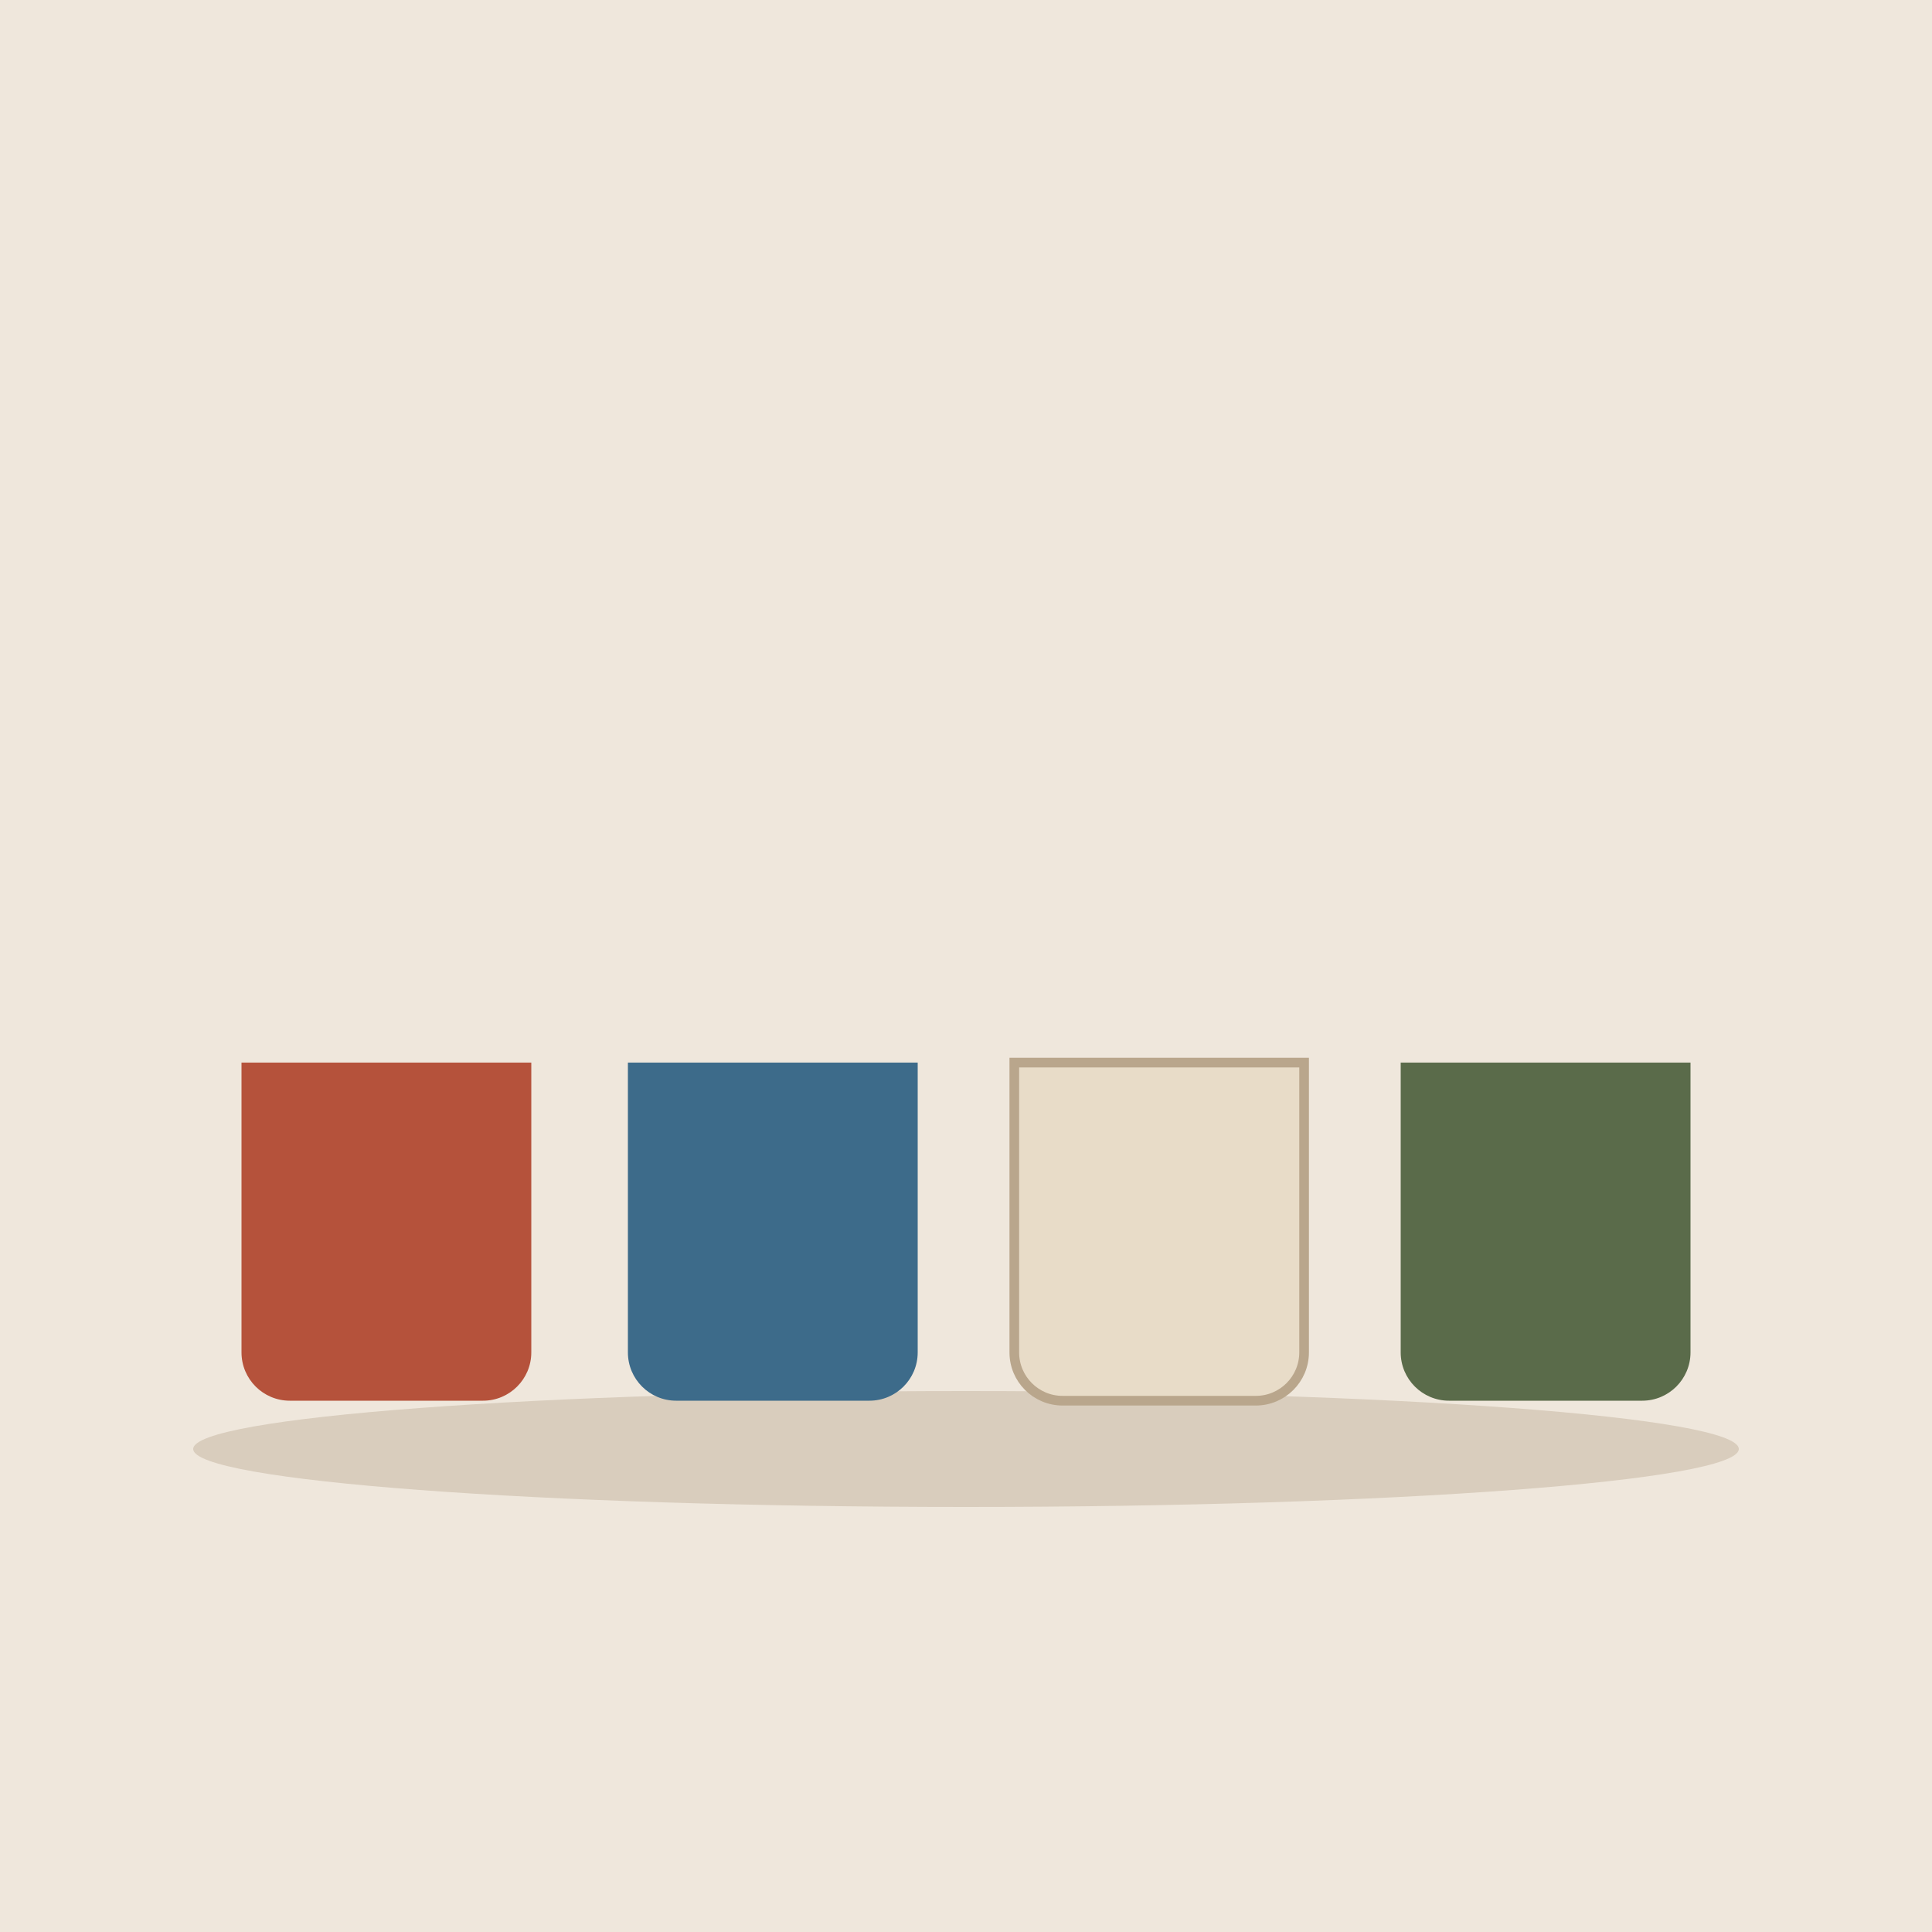
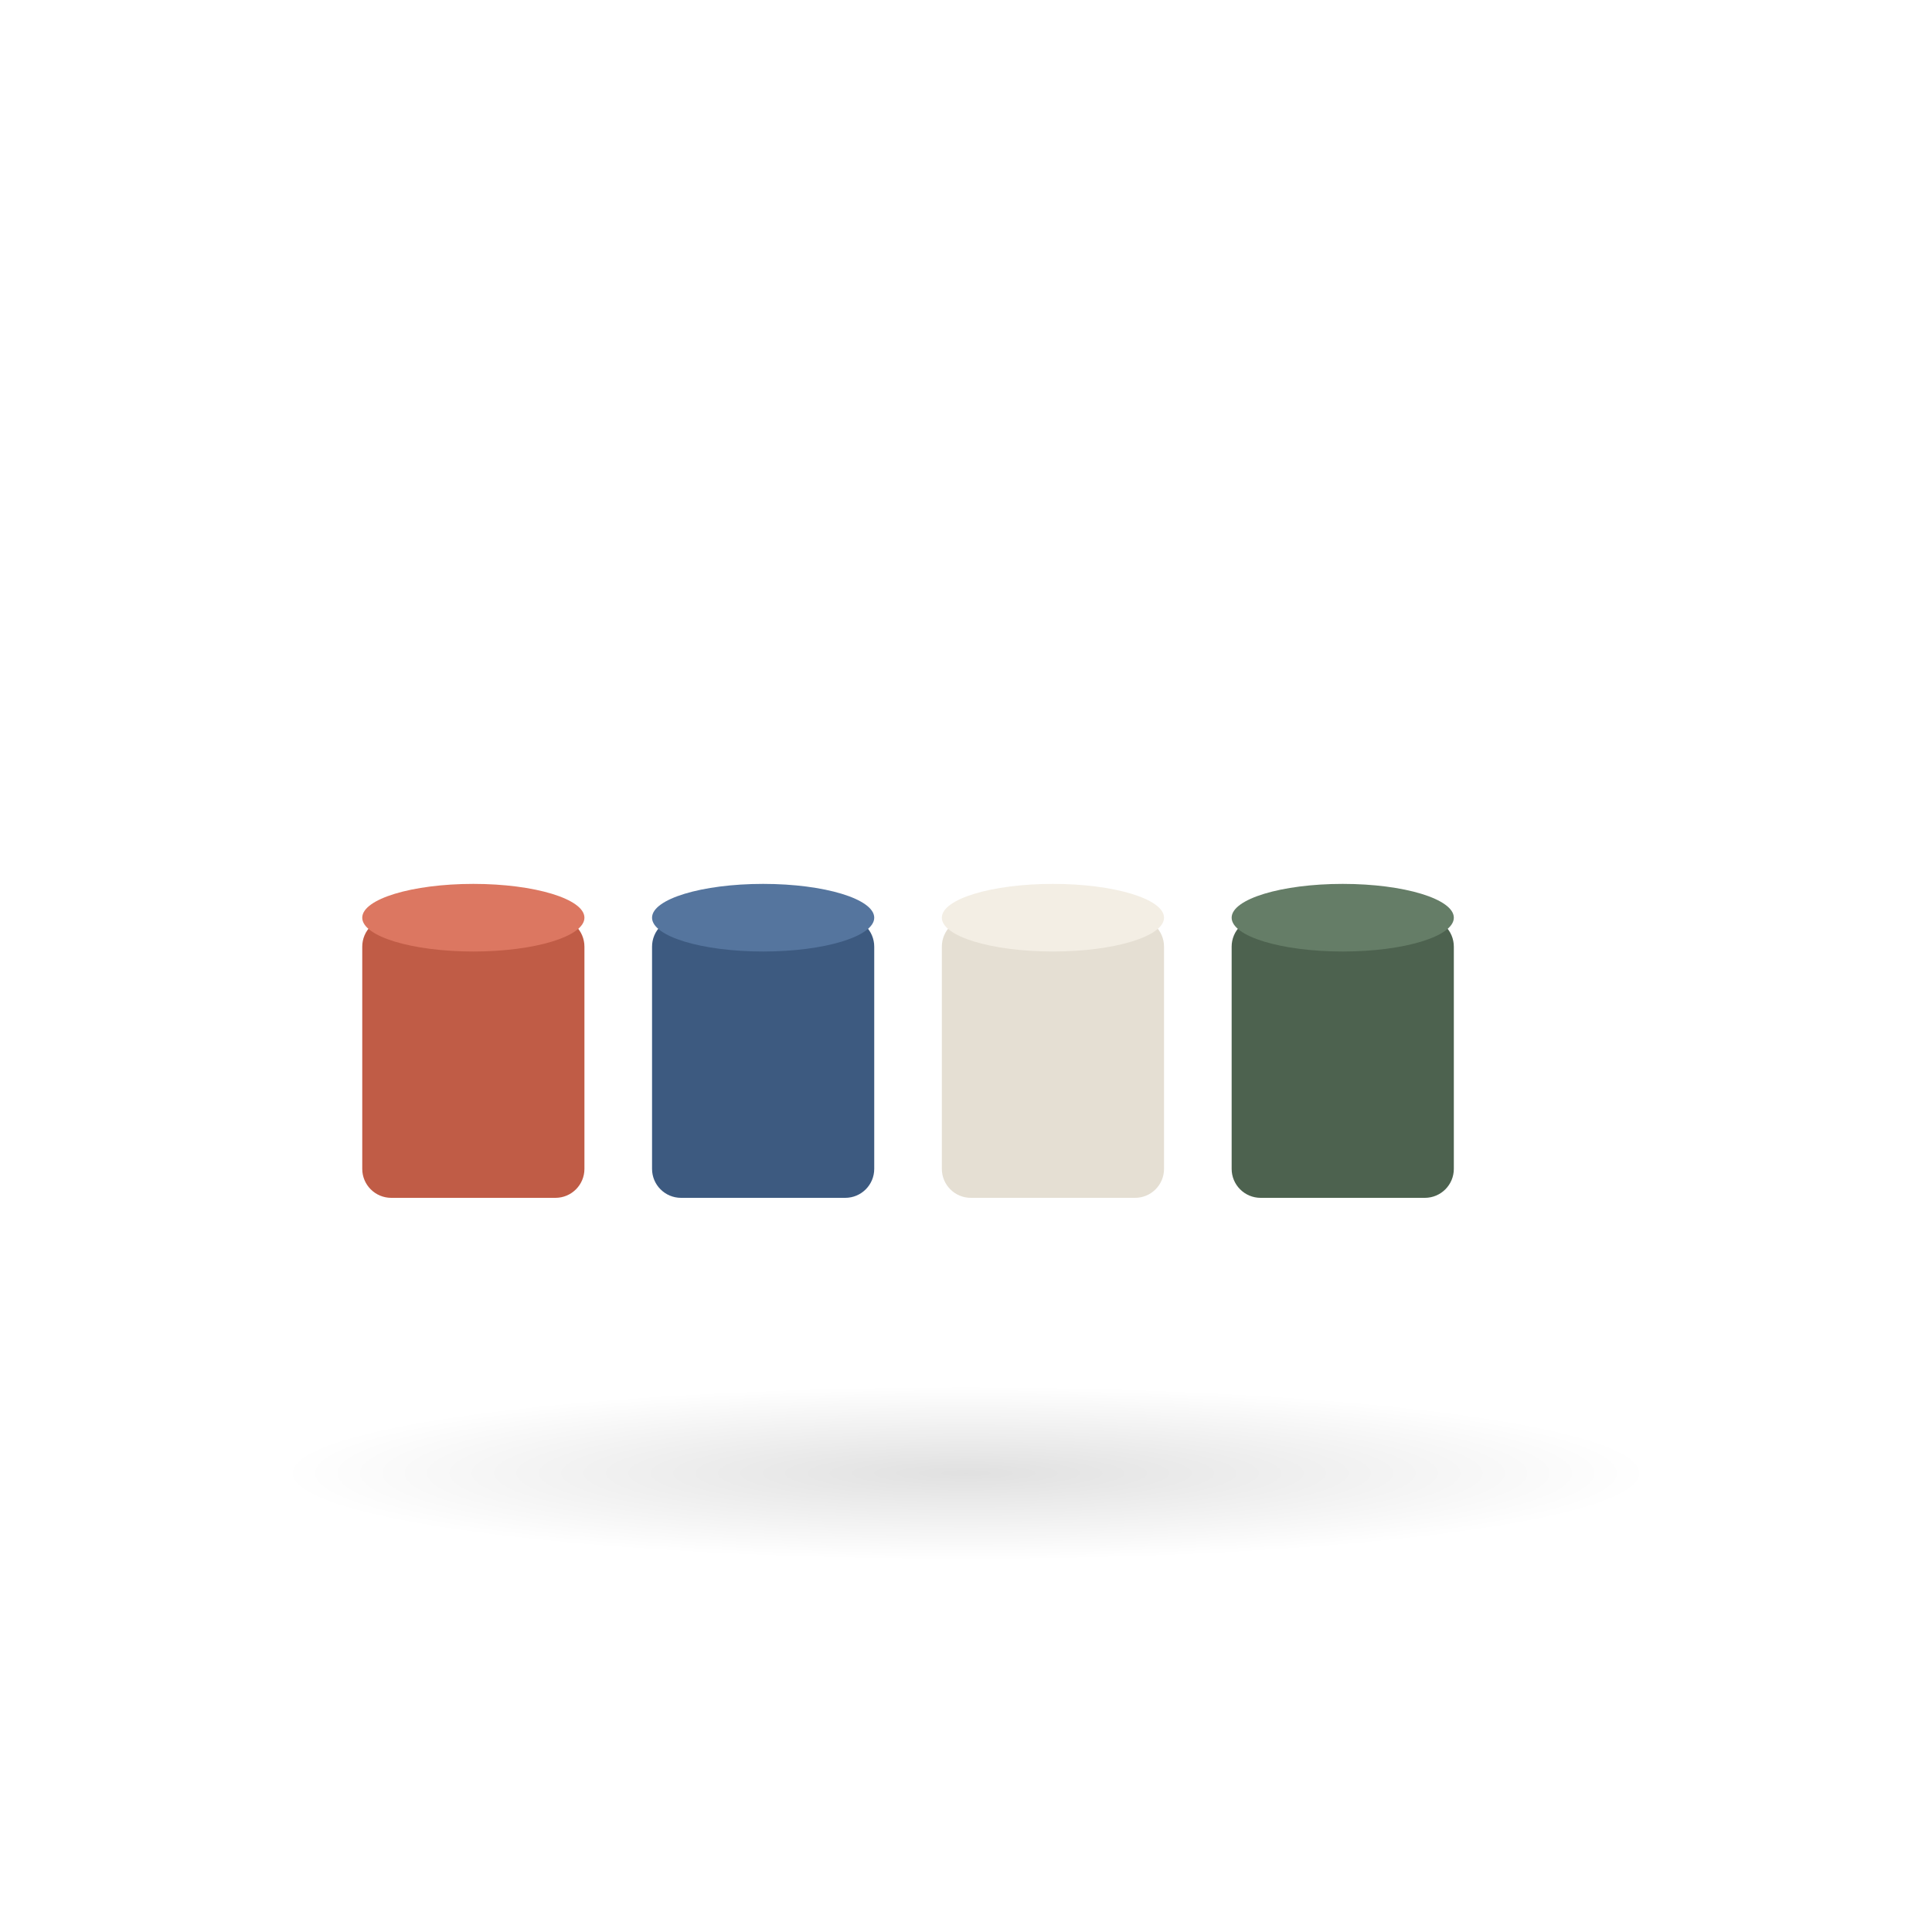
- <svg xmlns="http://www.w3.org/2000/svg" width="400" height="400" viewBox="0 0 400 400">
-   <rect width="400" height="400" fill="#efe7dc" />
-   <ellipse cx="200" cy="300" rx="160" ry="12" fill="#d9cdbd" />
-   <path d="M50 220 h60 v60 a10 10 0 0 1 -10 10 h-40 a10 10 0 0 1 -10 -10 z" fill="#b5523b" />
-   <path d="M130 220 h60 v60 a10 10 0 0 1 -10 10 h-40 a10 10 0 0 1 -10 -10 z" fill="#3d6b8a" />
-   <path d="M210 220 h60 v60 a10 10 0 0 1 -10 10 h-40 a10 10 0 0 1 -10 -10 z" fill="#e8dcc8" stroke="#b9a68c" stroke-width="2" />
-   <path d="M290 220 h60 v60 a10 10 0 0 1 -10 10 h-40 a10 10 0 0 1 -10 -10 z" fill="#5a6b4a" />
+ <svg xmlns="http://www.w3.org/2000/svg" viewBox="0 0 400 400" width="100%" height="100%">
+   <defs>
+     <radialGradient id="shadowEsp" cx="50%" cy="50%" r="50%">
+       <stop offset="0%" stop-color="#000" stop-opacity="0.12" />
+       <stop offset="100%" stop-color="#000" stop-opacity="0" />
+     </radialGradient>
+   </defs>
+   <ellipse cx="200" cy="305" rx="140" ry="18" fill="url(#shadowEsp)" />
+   <g transform="translate(75, 190)">
+     <rect x="0" y="0" width="46" height="58" rx="6" fill="#c05c46" />
+     <ellipse cx="23" cy="0" rx="23" ry="7" fill="#dc7761" />
+   </g>
+   <g transform="translate(135, 190)">
+     <rect x="0" y="0" width="46" height="58" rx="6" fill="#3d5a80" />
+     <ellipse cx="23" cy="0" rx="23" ry="7" fill="#55759e" />
+   </g>
+   <g transform="translate(195, 190)">
+     <rect x="0" y="0" width="46" height="58" rx="6" fill="#e5dfd3" />
+     <ellipse cx="23" cy="0" rx="23" ry="7" fill="#f3eee4" />
+   </g>
+   <g transform="translate(255, 190)">
+     <rect x="0" y="0" width="46" height="58" rx="6" fill="#4d624f" />
+     <ellipse cx="23" cy="0" rx="23" ry="7" fill="#657d67" />
+   </g>
</svg>
